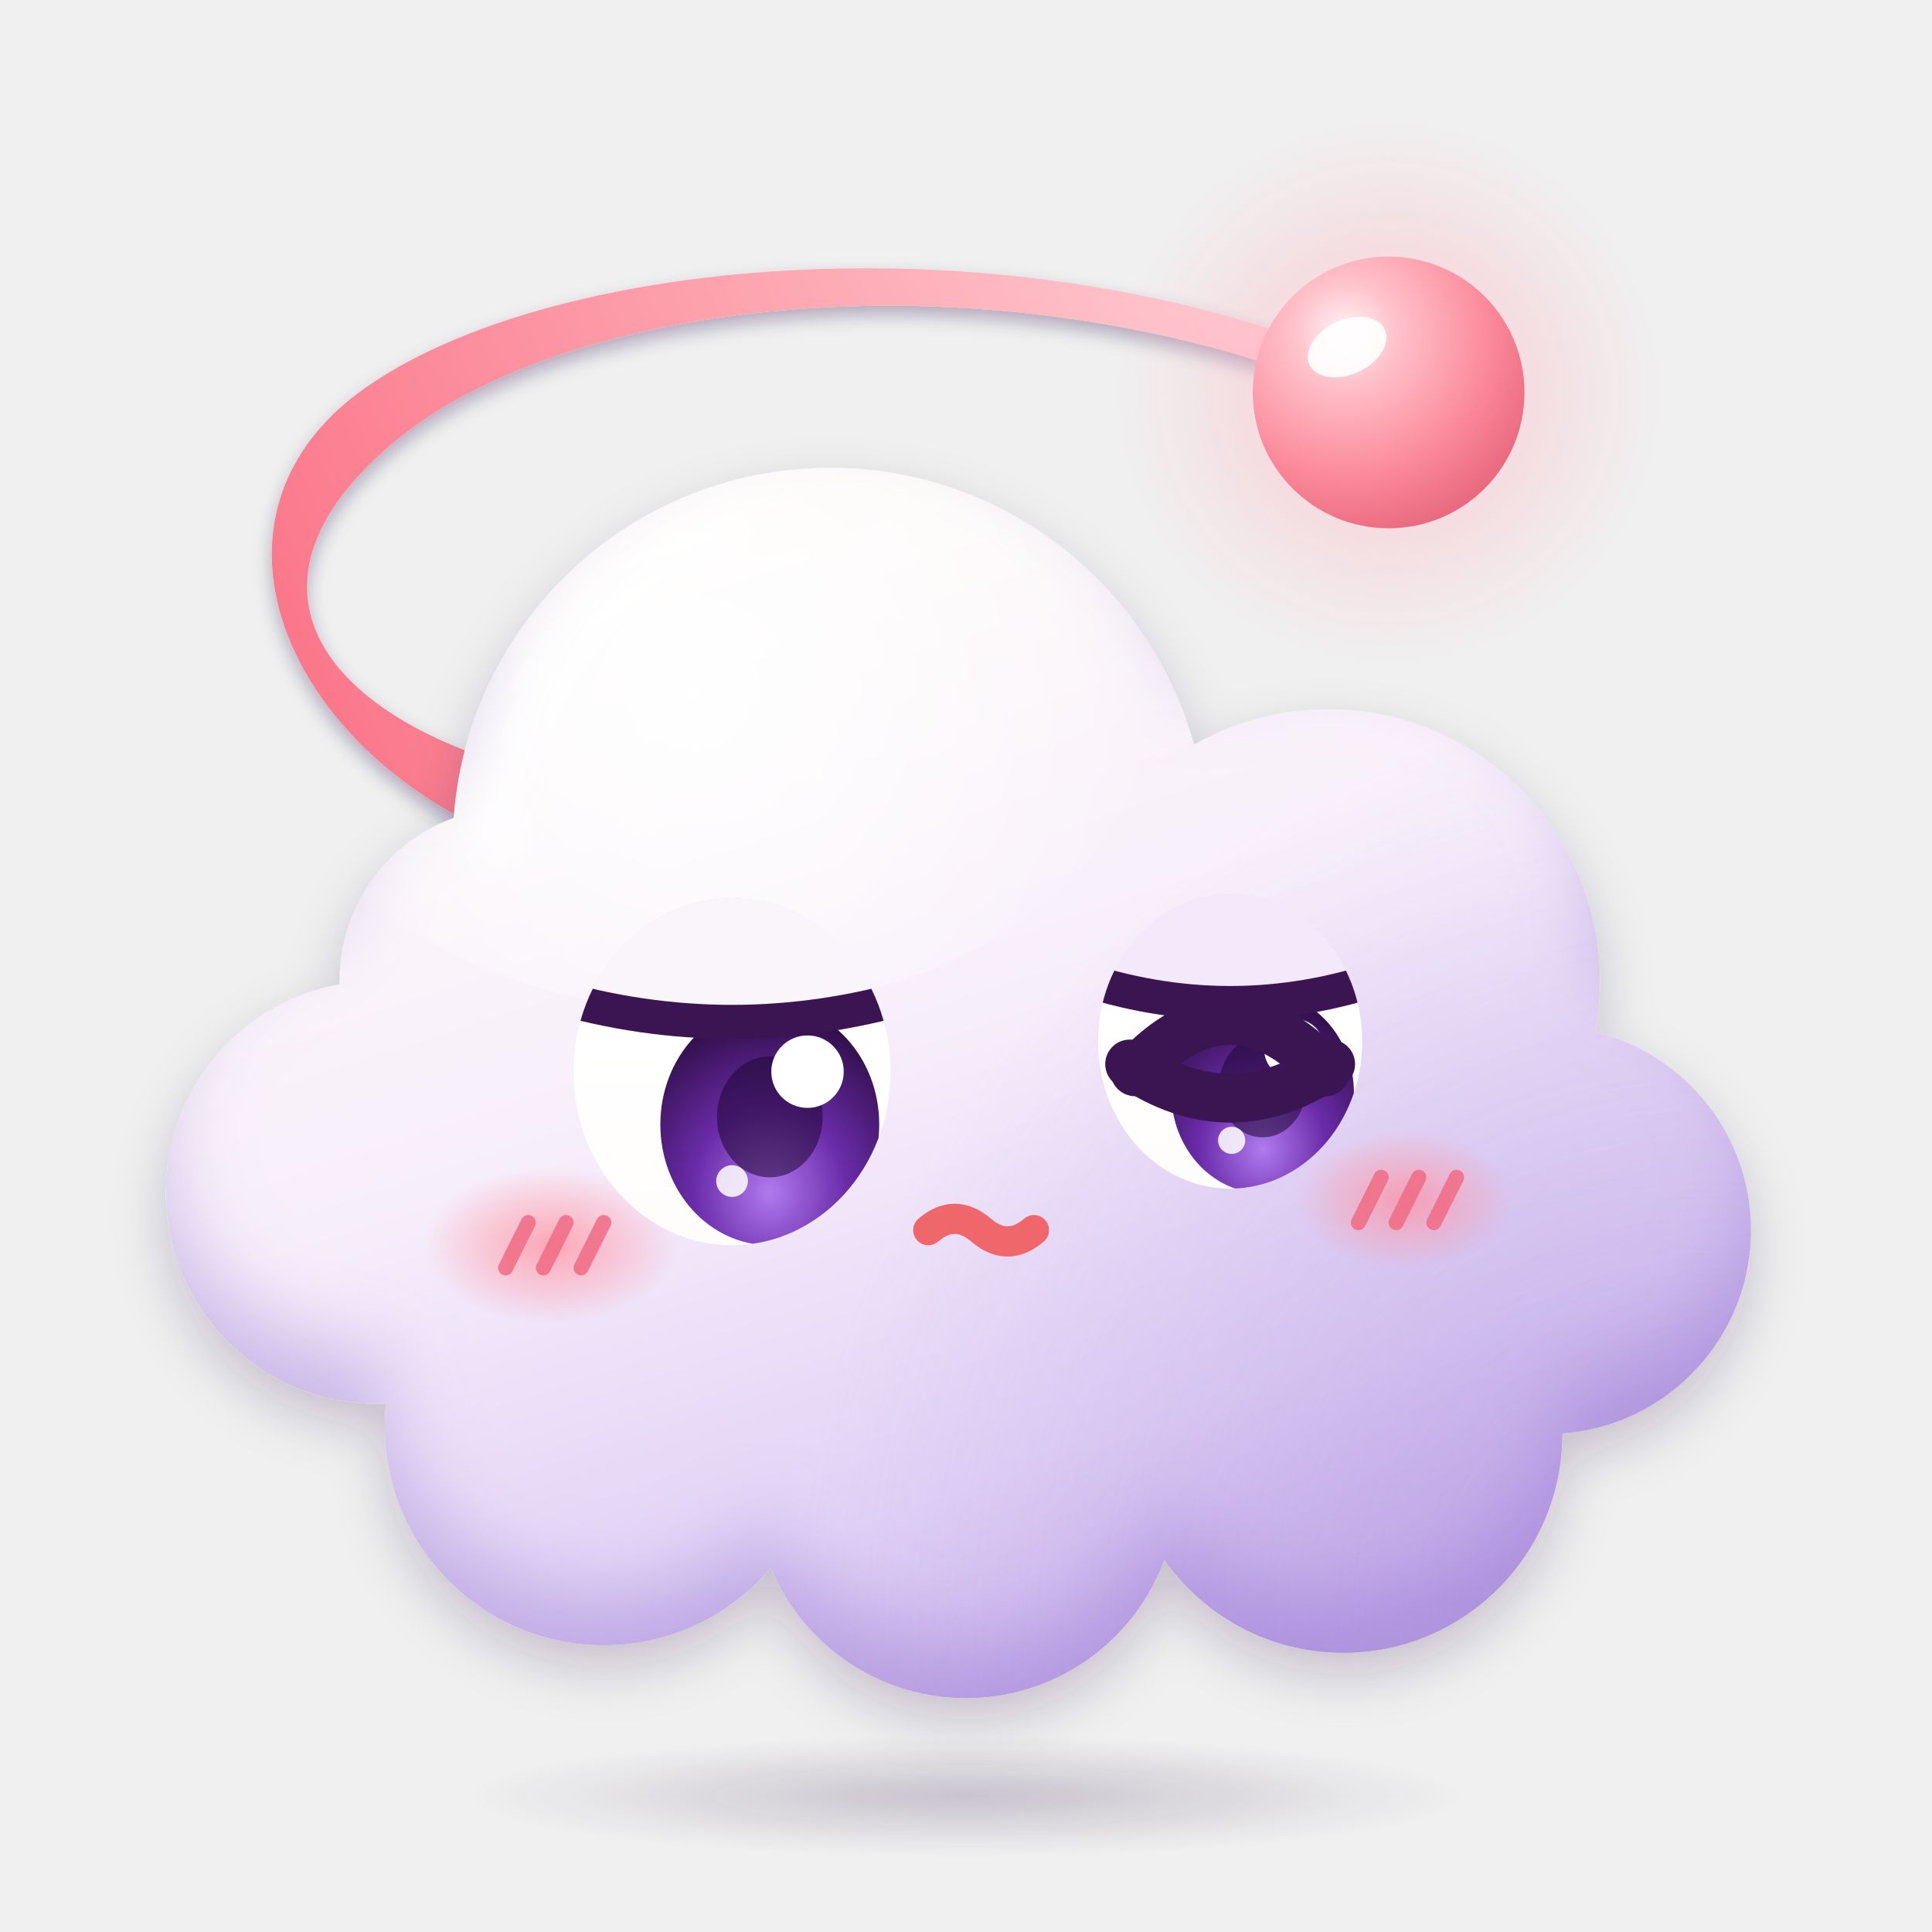
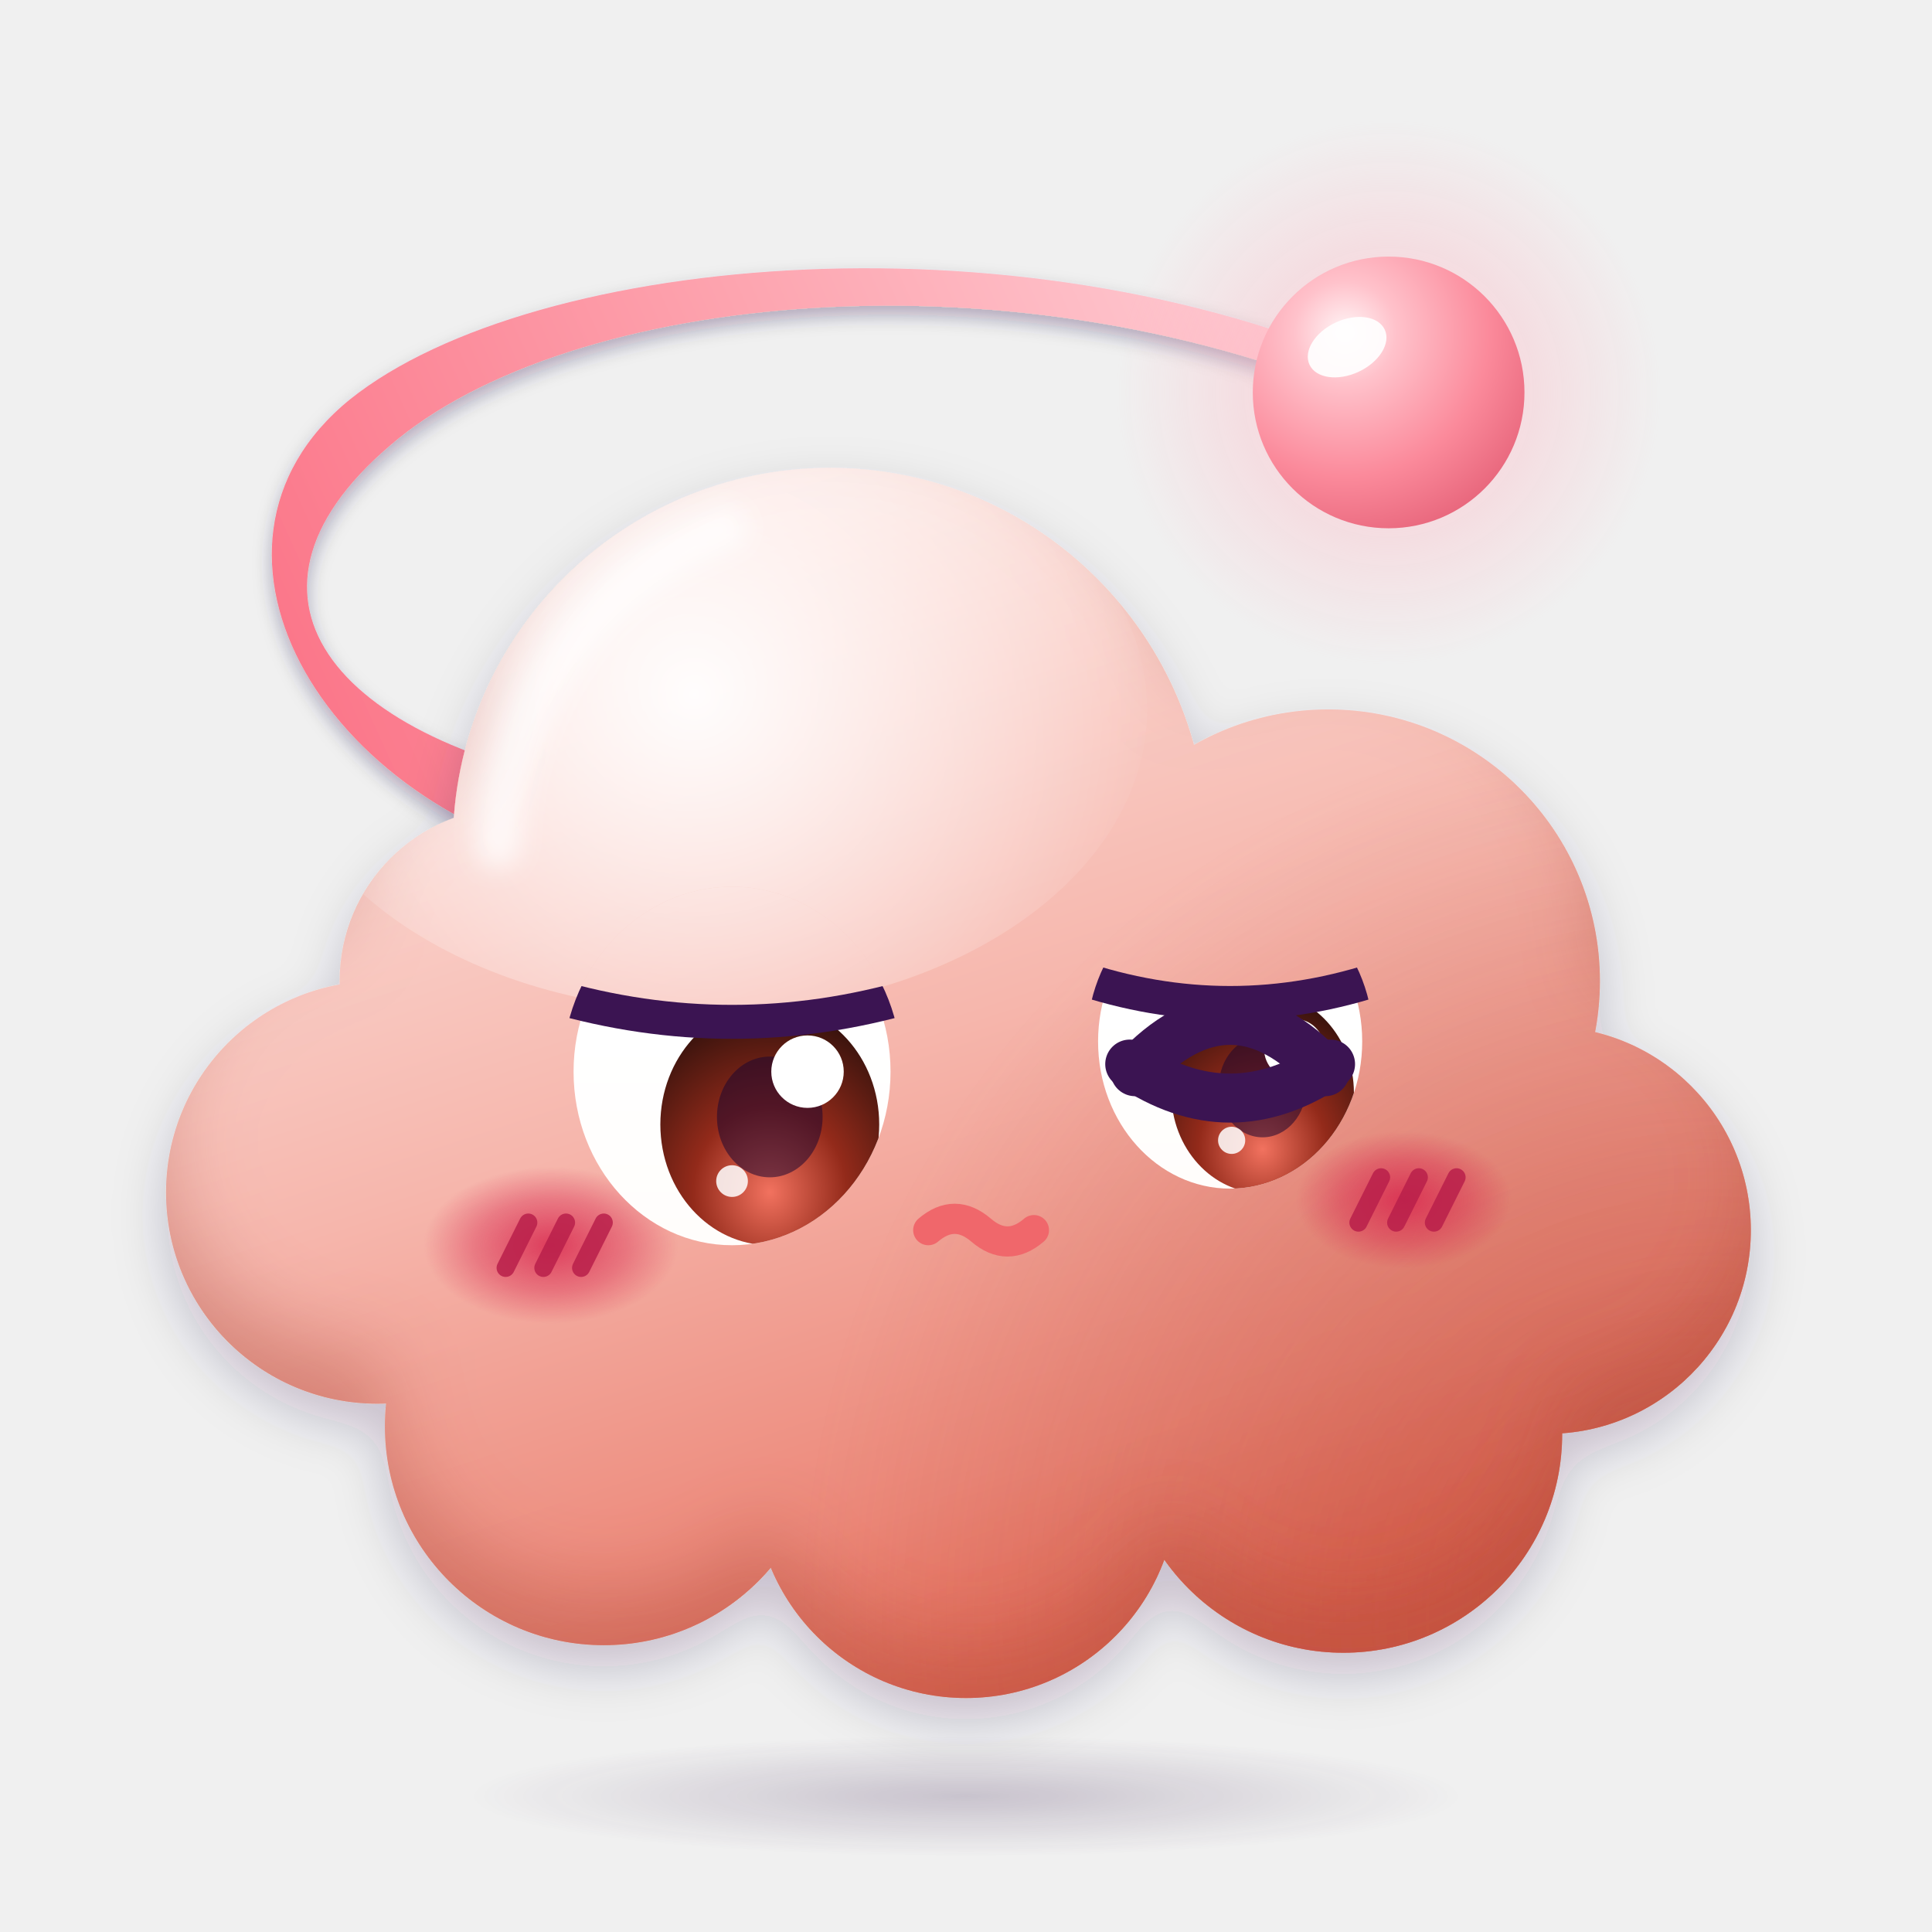
<svg xmlns="http://www.w3.org/2000/svg" viewBox="0 0 256 256" role="img" aria-labelledby="kcTitle">
  <style>
    .float{transform-origin:128px 200px;animation:kfloat 4s cubic-bezier(.45,0,.55,1) infinite}
    @keyframes kfloat{0%{transform:translate(0px,0px)}50%{transform:translate(0px,-3px)}100%{transform:translate(0px,0px)}}
    .groundB{transform-origin:128px 238px;animation:kgroundB 4s cubic-bezier(.45,0,.55,1) infinite}
    @keyframes kgroundB{0%{opacity:1;transform:scale(1,1)}50%{opacity:0.82;transform:scale(0.94,0.94)}100%{opacity:1;transform:scale(1,1)}}
    .hop{animation:khop 8s cubic-bezier(.45,0,.55,1) infinite}
    @keyframes khop{0%{transform:translate(0px,0px)}28.125%{transform:translate(0px,0px);animation-timing-function:cubic-bezier(.2,.75,.35,1)}30%{transform:translate(0px,6px)}30.625%{transform:translate(0px,6px)}31.875%{transform:translate(-1.5px,6px)}33.125%{transform:translate(0px,6px)}34.375%{transform:translate(-1.5px,6px)}35.625%{transform:translate(0px,6px)}36.875%{transform:translate(-1.5px,6px)}38.125%{transform:translate(0px,6px)}38.75%{transform:translate(0px,6px)}55%{transform:translate(0px,6px)}62.5%{transform:translate(0px,0px)}70%{transform:translate(0px,-3px)}72.5%{transform:translate(0px,0px)}75%{transform:translate(0px,-3px)}77.5%{transform:translate(0px,0px)}100%{transform:translate(0px,0px)}}
    .squash{transform-origin:128px 226px;animation:ksquash 8s cubic-bezier(.45,0,.55,1) infinite}
    @keyframes ksquash{0%{transform:scale(1,1)}28.125%{transform:scale(1,1);animation-timing-function:cubic-bezier(.2,.75,.35,1)}30%{transform:scale(1.05,0.9)}30.625%{transform:scale(1.05,0.9)}31.875%{transform:scale(1.05,0.9)}33.125%{transform:scale(1.05,0.9)}34.375%{transform:scale(1.05,0.9)}35.625%{transform:scale(1.05,0.9)}36.875%{transform:scale(1.05,0.9)}38.125%{transform:scale(1.05,0.9)}38.75%{transform:scale(1.05,0.9)}55%{transform:scale(1.05,0.9)}62.5%{transform:scale(1,1)}70%{transform:scale(0.98,1.02)}72.5%{transform:scale(1,1)}75%{transform:scale(0.98,1.02)}77.5%{transform:scale(1,1)}100%{transform:scale(1,1)}}
    .groundA{transform-origin:128px 238px;animation:kgroundA 8s cubic-bezier(.45,0,.55,1) infinite}
    @keyframes kgroundA{0%{opacity:1;transform:scale(1,1)}28.125%{opacity:1;transform:scale(1,1);animation-timing-function:cubic-bezier(.2,.75,.35,1)}30%{opacity:1;transform:scale(1.05,1.05)}30.625%{opacity:1;transform:scale(1.05,1.05)}31.875%{opacity:1;transform:scale(1.05,1.05)}33.125%{opacity:1;transform:scale(1.05,1.05)}34.375%{opacity:1;transform:scale(1.05,1.05)}35.625%{opacity:1;transform:scale(1.05,1.05)}36.875%{opacity:1;transform:scale(1.05,1.05)}38.125%{opacity:1;transform:scale(1.05,1.05)}38.75%{opacity:1;transform:scale(1.05,1.05)}55%{opacity:1;transform:scale(1.05,1.05)}62.5%{opacity:1;transform:scale(1,1)}70%{opacity:0.945;transform:scale(0.968,0.968)}72.5%{opacity:1;transform:scale(1,1)}75%{opacity:0.945;transform:scale(0.968,0.968)}77.5%{opacity:1;transform:scale(1,1)}100%{opacity:1;transform:scale(1,1)}}
    .tilt{transform-origin:128px 160px;animation:ktilt 8s cubic-bezier(.45,0,.55,1) infinite}
    @keyframes ktilt{0%{transform:rotate(0deg)}7.5%{transform:rotate(2deg)}17.5%{transform:rotate(-1deg)}21.25%{transform:rotate(0deg)}28.125%{transform:rotate(0deg)}30%{transform:rotate(8deg)}42.5%{transform:rotate(6deg)}48.75%{transform:rotate(8deg)}56.25%{transform:rotate(8deg)}62.5%{transform:rotate(0deg)}70%{transform:rotate(-4deg)}73.75%{transform:rotate(4deg)}77.5%{transform:rotate(-3deg)}81.25%{transform:rotate(0deg)}90%{transform:rotate(1.5deg)}100%{transform:rotate(0deg)}}
    .orbGlow{transform-origin:184px 52px;animation:korbGlow 8s cubic-bezier(.45,0,.55,1) infinite}
    @keyframes korbGlow{0%{opacity:0.45;transform:scale(0.95,0.95)}30%{opacity:0.8;transform:scale(1.2,1.2)}42.5%{opacity:0.5;transform:scale(1,1)}71.25%{opacity:0.8;transform:scale(1.18,1.18)}82.5%{opacity:0.45;transform:scale(0.95,0.95)}100%{opacity:0.45;transform:scale(0.95,0.95)}}
    .orbBall{transform-origin:184px 52px;animation:korbBall 8s cubic-bezier(.45,0,.55,1) infinite}
    @keyframes korbBall{0%{transform:scale(1,1)}100%{transform:scale(1,1)}}
    .eyeL{transform-origin:97px 145px;animation:keyeL 8s cubic-bezier(.45,0,.55,1) infinite}
    @keyframes keyeL{0%{opacity:1;transform:scale(1,1)}10.75%{opacity:1;transform:scale(1,1)}11.375%{opacity:1;transform:scale(1,0.22)}11.438%{opacity:0;transform:scale(1,0.22)}12.062%{opacity:0;transform:scale(1,0.22)}12.125%{opacity:1;transform:scale(1,0.22)}12.875%{opacity:1;transform:scale(1,1)}67.875%{opacity:1;transform:scale(1,1)}68.75%{opacity:1;transform:scale(1,0.22)}68.938%{opacity:0;transform:scale(1,0.22)}81.25%{opacity:0;transform:scale(1,0.22)}81.438%{opacity:1;transform:scale(1,0.22)}82.75%{opacity:1;transform:scale(1,1)}92%{opacity:1;transform:scale(1,1)}92.625%{opacity:1;transform:scale(1,0.22)}92.688%{opacity:0;transform:scale(1,0.22)}93.312%{opacity:0;transform:scale(1,0.22)}93.375%{opacity:1;transform:scale(1,0.22)}94.125%{opacity:1;transform:scale(1,1)}100%{opacity:1;transform:scale(1,1)}}
    .eyeR{transform-origin:163px 141px;animation:keyeR 8s cubic-bezier(.45,0,.55,1) infinite}
    @keyframes keyeR{0%{opacity:1;transform:scale(1,1)}10.75%{opacity:1;transform:scale(1,1)}11.375%{opacity:1;transform:scale(1,0.22)}11.438%{opacity:0;transform:scale(1,0.22)}12.062%{opacity:0;transform:scale(1,0.22)}12.125%{opacity:1;transform:scale(1,0.22)}12.875%{opacity:1;transform:scale(1,1)}67.875%{opacity:1;transform:scale(1,1)}68.75%{opacity:1;transform:scale(1,0.22)}68.938%{opacity:0;transform:scale(1,0.22)}81.25%{opacity:0;transform:scale(1,0.22)}81.438%{opacity:1;transform:scale(1,0.22)}82.75%{opacity:1;transform:scale(1,1)}92%{opacity:1;transform:scale(1,1)}92.625%{opacity:1;transform:scale(1,0.22)}92.688%{opacity:0;transform:scale(1,0.22)}93.312%{opacity:0;transform:scale(1,0.22)}93.375%{opacity:1;transform:scale(1,0.22)}94.125%{opacity:1;transform:scale(1,1)}100%{opacity:1;transform:scale(1,1)}}
    .shutL{animation:kshutL 8s cubic-bezier(.45,0,.55,1) infinite}
    @keyframes kshutL{0%{opacity:0}11.35%{opacity:0}11.438%{opacity:1}12.062%{opacity:1}12.15%{opacity:0}92.6%{opacity:0}92.688%{opacity:1}93.312%{opacity:1}93.4%{opacity:0}100%{opacity:0}}
    .shutR{animation:kshutR 8s cubic-bezier(.45,0,.55,1) infinite}
    @keyframes kshutR{0%{opacity:0}11.35%{opacity:0}11.438%{opacity:1}12.062%{opacity:1}12.15%{opacity:0}92.6%{opacity:0}92.688%{opacity:1}93.312%{opacity:1}93.4%{opacity:0}100%{opacity:0}}
    .arcL{transform-origin:97px 142px;animation:karcL 8s cubic-bezier(.45,0,.55,1) infinite}
    @keyframes karcL{0%{opacity:0;transform:scale(1,0.5)}68.812%{opacity:0;transform:scale(1,0.5)}68.938%{opacity:1;transform:scale(1,0.5)}70.375%{opacity:1;transform:scale(1.12,1.18)}71.625%{opacity:1;transform:scale(1,1)}81.25%{opacity:1;transform:scale(1,1)}81.438%{opacity:0;transform:scale(1,0.5)}100%{opacity:0;transform:scale(1,0.5)}}
    .arcR{transform-origin:163px 138px;animation:karcR 8s cubic-bezier(.45,0,.55,1) infinite}
    @keyframes karcR{0%{opacity:0;transform:scale(1,0.5)}68.812%{opacity:0;transform:scale(1,0.5)}68.938%{opacity:1;transform:scale(1,0.5)}70.375%{opacity:1;transform:scale(1.12,1.18)}71.625%{opacity:1;transform:scale(1,1)}81.25%{opacity:1;transform:scale(1,1)}81.438%{opacity:0;transform:scale(1,0.5)}100%{opacity:0;transform:scale(1,0.5)}}
    .lidL{animation:klidL 8s cubic-bezier(.45,0,.55,1) infinite}
    @keyframes klidL{0%{transform:translate(0px,12.9px)}20%{transform:translate(0px,12.9px)}21.875%{transform:translate(0px,4.6px)}27.5%{transform:translate(0px,4.6px)}28.75%{transform:translate(0px,18.4px)}56.25%{transform:translate(0px,18.4px)}62.5%{transform:translate(0px,6.9px)}83.75%{transform:translate(0px,6.9px)}87.5%{transform:translate(0px,12.9px)}100%{transform:translate(0px,12.9px)}}
+     .lidLP{animation:klidLP 8s cubic-bezier(.45,0,.55,1) infinite}
+     @keyframes klidLP{0%{transform:translate(0px,-12.9px)}20%{transform:translate(0px,-12.9px)}21.875%{transform:translate(0px,-4.6px)}27.5%{transform:translate(0px,-4.6px)}28.75%{transform:translate(0px,-18.4px)}56.25%{transform:translate(0px,-18.4px)}62.5%{transform:translate(0px,-6.9px)}83.75%{transform:translate(0px,-6.9px)}87.5%{transform:translate(0px,-12.9px)}100%{transform:translate(0px,-12.9px)}}
    .lidR{animation:klidR 8s cubic-bezier(.45,0,.55,1) infinite}
    @keyframes klidR{0%{transform:translate(0px,10.9px)}20%{transform:translate(0px,10.9px)}21.875%{transform:translate(0px,3.9px)}27.5%{transform:translate(0px,3.9px)}28.75%{transform:translate(0px,15.6px)}56.25%{transform:translate(0px,15.6px)}62.5%{transform:translate(0px,5.8px)}83.75%{transform:translate(0px,5.8px)}87.5%{transform:translate(0px,10.9px)}100%{transform:translate(0px,10.9px)}}
+     .lidRP{animation:klidRP 8s cubic-bezier(.45,0,.55,1) infinite}
+     @keyframes klidRP{0%{transform:translate(0px,-10.9px)}20%{transform:translate(0px,-10.9px)}21.875%{transform:translate(0px,-3.9px)}27.5%{transform:translate(0px,-3.9px)}28.75%{transform:translate(0px,-15.6px)}56.25%{transform:translate(0px,-15.6px)}62.5%{transform:translate(0px,-5.8px)}83.75%{transform:translate(0px,-5.8px)}87.5%{transform:translate(0px,-10.9px)}100%{transform:translate(0px,-10.9px)}}
    .iris{animation:kiris 8s cubic-bezier(.45,0,.55,1) infinite}
    @keyframes kiris{0%{transform:translate(1px,6px)}20%{transform:translate(1px,6px)}21.875%{transform:translate(-2px,0px)}27.5%{transform:translate(-2px,0px)}28.75%{transform:translate(-9px,6px)}40%{transform:translate(-9px,6px)}42.5%{transform:translate(-4px,7px)}47.5%{transform:translate(-4px,7px)}50%{transform:translate(-8px,6px)}56.25%{transform:translate(-8px,6px)}62.5%{transform:translate(-2px,1px)}83.75%{transform:translate(-2px,1px)}87.5%{transform:translate(1px,6px)}100%{transform:translate(1px,6px)}}
    .wobble{transform-origin:130px 163px;animation:kwobble 8s cubic-bezier(.45,0,.55,1) infinite}
    @keyframes kwobble{0%{opacity:1;transform:translate(0px,0px) scale(1,1)}28.75%{opacity:1;transform:translate(0px,0px) scale(1,1)}30%{opacity:1;transform:translate(-1px,0px) scale(1,1)}31.25%{opacity:1;transform:translate(1px,0px) scale(1,1)}32.5%{opacity:1;transform:translate(-1px,0px) scale(1,1)}33.75%{opacity:1;transform:translate(1px,0px) scale(1,1)}35%{opacity:1;transform:translate(0px,0px) scale(1,1)}63.125%{opacity:1;transform:translate(0px,0px) scale(1,1)}64.375%{opacity:0;transform:translate(0px,0px) scale(0.6,0.6)}82.5%{opacity:0;transform:translate(0px,0px) scale(0.6,0.6)}84.375%{opacity:1;transform:translate(0px,0px) scale(1,1)}100%{opacity:1;transform:translate(0px,0px) scale(1,1)}}
    .smile{transform-origin:130px 163px;animation:ksmile 8s cubic-bezier(.45,0,.55,1) infinite}
    @keyframes ksmile{0%{opacity:0;transform:scale(1,1)}63.75%{opacity:0;transform:scale(1,1)}65.25%{opacity:1;transform:scale(1,1)}83.125%{opacity:1;transform:scale(1,1)}84.625%{opacity:0;transform:scale(1,1)}100%{opacity:0;transform:scale(1,1)}}
    .cheekL{transform-origin:73px 165px;animation:kcheekL 8s cubic-bezier(.45,0,.55,1) infinite}
    @keyframes kcheekL{0%{opacity:0.85;transform:scale(1,1)}28.125%{opacity:0.85;transform:scale(1,1)}30%{opacity:1;transform:scale(1.35,1.35)}47.5%{opacity:1;transform:scale(1.35,1.35)}55%{opacity:0.9;transform:scale(1.1,1.1)}68.75%{opacity:1;transform:scale(1.25,1.25)}82.5%{opacity:1;transform:scale(1.25,1.25)}87.5%{opacity:0.85;transform:scale(1,1)}100%{opacity:0.85;transform:scale(1,1)}}
    .cheekR{transform-origin:186px 159px;animation:kcheekR 8s cubic-bezier(.45,0,.55,1) infinite}
    @keyframes kcheekR{0%{opacity:0.85;transform:scale(1,1)}28.125%{opacity:0.85;transform:scale(1,1)}30%{opacity:1;transform:scale(1.35,1.35)}47.5%{opacity:1;transform:scale(1.35,1.35)}55%{opacity:0.9;transform:scale(1.1,1.1)}68.75%{opacity:1;transform:scale(1.25,1.25)}82.5%{opacity:1;transform:scale(1.25,1.25)}87.5%{opacity:0.85;transform:scale(1,1)}100%{opacity:0.85;transform:scale(1,1)}}
    .blushLines{transform-origin:130px 162px;animation:kblushLines 8s cubic-bezier(.45,0,.55,1) infinite}
    @keyframes kblushLines{0%{opacity:0.5}28.125%{opacity:0.5}30%{opacity:1}47.5%{opacity:1}55%{opacity:0.6}68.75%{opacity:1}82.5%{opacity:1}87.5%{opacity:0.5}100%{opacity:0.5}}
    .tinyHeart{transform-origin:210px 124px;animation:ktinyHeart 8s linear infinite}
    @keyframes ktinyHeart{0%{opacity:0;transform:translate(0px,0px) scale(0.4,0.4)}70%{opacity:0;transform:translate(0px,0px) scale(0.4,0.4)}72.75%{opacity:1;transform:translate(1.2px,-6px) scale(0.54,0.54)}79.625%{opacity:1;transform:translate(4.2px,-21px) scale(0.89,0.89)}83.75%{opacity:0;transform:translate(6px,-30px) scale(1.1,1.1)}100%{opacity:0;transform:translate(0px,0px) scale(0.4,0.4)}}
    @media (prefers-reduced-motion: reduce){*{animation:none!important}.moving{display:none}.still{display:inline}}
    .still{display:none}
  </style>
  <defs>
    <linearGradient id="kcBody" gradientUnits="userSpaceOnUse" x1="96" y1="62" x2="150" y2="226">
-       <stop offset="0" stop-color="#FFFCF8" />
-       <stop offset=".46" stop-color="#F7EEFB" />
-       <stop offset=".8" stop-color="#E2D2F6" />
-       <stop offset="1" stop-color="#C9B1EC" />
+       <stop offset="0" stop-color="#FDE6E2" />
+       <stop offset=".46" stop-color="#F6B6AC" />
+       <stop offset=".8" stop-color="#EC8879" />
+       <stop offset="1" stop-color="#E0614D" />
    </linearGradient>
    <radialGradient id="kcShade" gradientUnits="userSpaceOnUse" cx="226" cy="214" r="120">
-       <stop offset="0" stop-color="#A88BDB" stop-opacity=".5" />
-       <stop offset="1" stop-color="#A88BDB" stop-opacity="0" />
+       <stop offset="0" stop-color="#B24434" stop-opacity=".5" />
+       <stop offset="1" stop-color="#B24434" stop-opacity="0" />
    </radialGradient>
    <radialGradient id="kcSheen" gradientUnits="userSpaceOnUse" cx="92" cy="92" r="62">
      <stop offset="0" stop-color="#FFFFFF" stop-opacity=".95" />
      <stop offset="1" stop-color="#FFFFFF" stop-opacity="0" />
    </radialGradient>
    <radialGradient id="kcGround">
      <stop offset="0" stop-color="#2B0E42" stop-opacity=".2" />
      <stop offset="1" stop-color="#2B0E42" stop-opacity="0" />
    </radialGradient>
    <radialGradient id="kcCheek">
-       <stop offset="0" stop-color="#FF8F9E" stop-opacity=".75" />
-       <stop offset=".6" stop-color="#FF9AA6" stop-opacity=".35" />
-       <stop offset="1" stop-color="#FF9AA6" stop-opacity="0" />
+       <stop offset="0" stop-color="#D9284F" stop-opacity=".85" />
+       <stop offset=".6" stop-color="#D9284F" stop-opacity=".4" />
+       <stop offset="1" stop-color="#D9284F" stop-opacity="0" />
    </radialGradient>
    <linearGradient id="kcSclera" x1="0" y1="0" x2="0" y2="1">
-       <stop offset="0" stop-color="#E9DDF6" />
+       <stop offset="0" stop-color="#F8E5E2" />
      <stop offset=".38" stop-color="#FFFFFF" />
      <stop offset="1" stop-color="#FFFDFB" />
    </linearGradient>
    <radialGradient id="kcIris" cx=".5" cy=".78" r=".78">
-       <stop offset="0" stop-color="#B07AF0" />
-       <stop offset=".45" stop-color="#6A2BA8" />
-       <stop offset="1" stop-color="#2A0C40" />
+       <stop offset="0" stop-color="#F2725F" />
+       <stop offset=".45" stop-color="#932A1A" />
+       <stop offset="1" stop-color="#31110C" />
    </radialGradient>
    <linearGradient id="kcTail" gradientUnits="userSpaceOnUse" x1="40" y1="112" x2="190" y2="44">
      <stop offset="0" stop-color="#FB7185" />
      <stop offset=".5" stop-color="#FDA4AF" />
      <stop offset="1" stop-color="#FFD5DC" />
    </linearGradient>
    <radialGradient id="kcOrb" cx=".34" cy=".28" r=".85">
      <stop offset="0" stop-color="#FFF5F6" />
      <stop offset=".22" stop-color="#FFC2CB" />
      <stop offset=".62" stop-color="#FB8A9B" />
      <stop offset="1" stop-color="#E35D74" />
    </radialGradient>
    <radialGradient id="kcGlow">
      <stop offset="0" stop-color="#FFB3C0" stop-opacity=".9" />
      <stop offset=".45" stop-color="#FFB3C0" stop-opacity=".35" />
      <stop offset="1" stop-color="#FFB3C0" stop-opacity="0" />
    </radialGradient>
    <filter id="kcLift" x="-15%" y="-15%" width="130%" height="140%">
      <feDropShadow dx="0" dy="3" stdDeviation="3.5" flood-color="#2B0E42" flood-opacity=".2" />
    </filter>
    <filter id="kcPuff" x="-5%" y="-5%" width="110%" height="110%">
      <feOffset in="SourceAlpha" dy="-7" result="up" />
      <feGaussianBlur in="up" stdDeviation="5" result="upBlur" />
      <feComposite in="SourceAlpha" in2="upBlur" operator="out" result="rim" />
-       <feFlood flood-color="#9C7DD6" flood-opacity=".5" />
+       <feFlood flood-color="#B84E3D" flood-opacity=".5" />
      <feComposite in2="rim" operator="in" result="shade" />
      <feMerge>
        <feMergeNode in="SourceGraphic" />
        <feMergeNode in="shade" />
      </feMerge>
    </filter>
    <filter id="kcEdge" x="-10%" y="-10%" width="120%" height="125%">
      <feDropShadow dx="0" dy="1.2" stdDeviation="1.2" flood-color="#2B0E42" flood-opacity=".3" />
    </filter>
    <filter id="kcSoft" x="-50%" y="-50%" width="200%" height="200%">
      <feGaussianBlur stdDeviation="1.6" />
    </filter>
    <clipPath id="kcCloud">
      <circle cx="110" cy="112" r="50" />
      <circle cx="176" cy="130" r="36" />
      <circle cx="205" cy="163" r="27" />
      <circle cx="178" cy="190" r="29" />
      <circle cx="128" cy="197" r="28" />
      <circle cx="80" cy="189" r="29" />
      <circle cx="50" cy="158" r="28" />
      <circle cx="68" cy="130" r="23" />
      <ellipse cx="128" cy="158" rx="84" ry="44" />
    </clipPath>
    <clipPath id="kcEyeL">
      <ellipse cx="97" cy="142" rx="21" ry="23" />
    </clipPath>
    <clipPath id="kcEyeR">
      <ellipse cx="163" cy="138" rx="17.5" ry="19.5" />
+     </clipPath>
+     <clipPath id="kcEyeLLid">
+       <ellipse cx="97" cy="142" rx="22.5" ry="24.5" />
+     </clipPath>
+     <clipPath id="kcEyeRLid">
+       <ellipse cx="163" cy="138" rx="19.0" ry="21.0" />
    </clipPath>
    <clipPath id="kcMouth">
      <path d="M116 160Q130 164 144 160Q143.5 180 130 180Q116.5 180 116 160Z" />
    </clipPath>
  </defs>
  <g class="groundA">
    <g class="groundB">
      <ellipse cx="128" cy="238" rx="66" ry="8" fill="url(#kcGround)" />
    </g>
  </g>
  <g class="float">
    <g class="hop">
      <g class="tilt">
        <g class="moving">
          <path d="M82.8 104.8C44.8 99.2 27.9 79.4 51.6 59.1C75.2 38.6 134.9 32.5 183.1 53.9L184.9 50.1C137.1 27.5 70.8 33.4 46.4 52.9C22.1 72.6 43.2 108.8 81.2 115.2Z" fill="url(#kcTail)" filter="url(#kcEdge)">
            <animate attributeName="d" dur="8s" repeatCount="indefinite" calcMode="spline" keyTimes="0;0.075;0.175;0.25;0.3;0.325;0.35;0.375;0.412;0.463;0.512;0.575;0.637;0.7;0.738;0.775;0.825;0.912;1" keySplines=".45 0 .55 1;.45 0 .55 1;.45 0 .55 1;.45 0 .55 1;.45 0 .55 1;.45 0 .55 1;.45 0 .55 1;.45 0 .55 1;.45 0 .55 1;.45 0 .55 1;.45 0 .55 1;.45 0 .55 1;.45 0 .55 1;.45 0 .55 1;.45 0 .55 1;.45 0 .55 1;.45 0 .55 1;.45 0 .55 1" values="M82.8 104.8C44.8 99.2 27.9 79.4 51.6 59.1C75.2 38.6 134.9 32.5 183.1 53.9L184.9 50.1C137.1 27.5 70.8 33.4 46.4 52.9C22.1 72.6 43.2 108.8 81.2 115.2Z;M82.8 104.8C44.7 99.5 27.8 80.7 50.8 59.6C73.6 38.3 132.6 28.6 181.9 47.5L183.4 43.6C134.6 23.5 69.1 33.2 45.3 53.5C21.8 74.1 43.2 109.1 81.2 115.2Z;M82.9 104.8C44.9 98.9 28 78.1 52.4 58.7C76.7 39 136.9 36.5 184 60.4L185.9 56.6C139.5 31.6 72.5 33.6 47.4 52.2C22.5 71.1 43.3 108.5 81.1 115.2Z;M82.8 104.8C44.8 99.2 27.9 79.4 51.6 59.1C75.2 38.6 134.9 32.5 183.1 53.9L184.9 50.1C137.1 27.5 70.8 33.4 46.4 52.9C22.1 72.6 43.2 108.8 81.2 115.2Z;M82.6 104.8C44.4 100.5 27.4 84.4 48.3 61.2C69 37.8 125.1 19 176.6 30.8L177.6 26.7C126.4 13.6 64 33.1 42.3 55.7C20.8 78.4 43.2 110.2 81.4 115.2Z;M82.9 104.8C45 98.4 28.3 76.1 53.7 58C79 39.6 139.6 42.5 184.6 70L186.9 66.5C142.5 37.9 75.1 34 49.1 51.3C23.2 68.8 43.3 108 81.1 115.2Z;M82.7 104.8C44.6 99.8 27.7 82 50 60.1C72.1 38 130.1 24.8 180.3 41.1L181.6 37.1C131.8 19.6 67.3 33.1 44.3 54.2C21.5 75.6 43.2 109.5 81.3 115.2Z;M82.9 104.8C44.9 98.7 28.1 77.4 52.9 58.4C77.5 39.2 137.9 38.5 184.3 63.6L186.3 59.9C140.5 33.7 73.4 33.7 48 51.9C22.7 70.3 43.3 108.3 81.1 115.2Z;M82.8 104.8C44.6 99.7 27.7 81.4 50.4 59.9C72.8 38.2 131.3 26.7 181.1 44.3L182.6 40.3C133.2 21.5 68.2 33.1 44.8 53.9C21.6 74.8 43.2 109.3 81.2 115.2Z;M82.9 104.8C44.9 98.7 28.1 77.4 52.9 58.4C77.5 39.2 137.9 38.5 184.3 63.6L186.3 59.9C140.5 33.7 73.4 33.7 48 51.9C22.7 70.3 43.3 108.3 81.1 115.2Z;M82.8 104.8C44.6 99.7 27.7 81.4 50.4 59.9C72.8 38.2 131.3 26.7 181.1 44.3L182.6 40.3C133.2 21.5 68.2 33.1 44.8 53.9C21.6 74.8 43.2 109.3 81.2 115.2Z;M82.9 104.8C44.9 98.9 28 78.1 52.4 58.7C76.7 39 136.9 36.5 184 60.4L185.9 56.6C139.5 31.6 72.5 33.6 47.4 52.2C22.5 71.1 43.3 108.5 81.1 115.2Z;M82.8 104.8C44.8 99.2 27.9 79.4 51.6 59.1C75.2 38.6 134.9 32.5 183.1 53.9L184.9 50.1C137.1 27.5 70.8 33.4 46.4 52.9C22.1 72.6 43.2 108.8 81.2 115.2Z;M82.9 104.8C45 98.6 28.2 76.8 53.3 58.2C78.2 39.4 138.7 40.5 184.5 66.8L186.7 63.2C141.6 35.7 74.2 33.8 48.5 51.6C23 69.5 43.3 108.1 81.1 115.2Z;M82.7 104.8C44.6 99.8 27.7 82 50 60.1C72.1 38 130.1 24.8 180.3 41.1L181.6 37.1C131.8 19.6 67.3 33.1 44.3 54.2C21.5 75.6 43.2 109.5 81.3 115.2Z;M82.9 104.8C44.9 98.7 28.1 77.4 52.9 58.4C77.5 39.2 137.9 38.5 184.3 63.6L186.3 59.9C140.5 33.7 73.4 33.7 48 51.9C22.7 70.3 43.3 108.3 81.1 115.2Z;M82.8 104.8C44.7 99.5 27.8 80.5 50.9 59.5C73.9 38.4 133 29.4 182.2 48.8L183.8 44.9C135.1 24.3 69.4 33.2 45.5 53.4C21.9 73.8 43.2 109.1 81.2 115.2Z;M82.9 104.8C44.8 98.9 28 78.4 52.3 58.7C76.4 38.9 136.5 35.7 183.9 59.1L185.8 55.3C139 30.8 72.2 33.5 47.2 52.3C22.4 71.4 43.3 108.5 81.1 115.2Z;M82.8 104.8C44.8 99.2 27.9 79.4 51.6 59.1C75.2 38.6 134.9 32.5 183.1 53.9L184.9 50.1C137.1 27.5 70.8 33.4 46.4 52.9C22.1 72.6 43.2 108.8 81.2 115.2Z" />
          </path>
          <g>
            <animateTransform attributeName="transform" type="translate" dur="8s" repeatCount="indefinite" calcMode="spline" keyTimes="0;0.075;0.175;0.25;0.3;0.325;0.35;0.375;0.412;0.463;0.512;0.575;0.637;0.7;0.738;0.775;0.825;0.912;1" keySplines=".45 0 .55 1;.45 0 .55 1;.45 0 .55 1;.45 0 .55 1;.45 0 .55 1;.45 0 .55 1;.45 0 .55 1;.45 0 .55 1;.45 0 .55 1;.45 0 .55 1;.45 0 .55 1;.45 0 .55 1;.45 0 .55 1;.45 0 .55 1;.45 0 .55 1;.45 0 .55 1;.45 0 .55 1;.45 0 .55 1" values="0 0;-1.3 -6.5;1 6.5;0 0;-6.9 -23.3;1.8 16.3;-3 -12.9;1.3 9.8;-2.1 -9.7;1.3 9.8;-2.1 -9.7;1 6.5;0 0;1.6 13;-3 -12.9;1.3 9.8;-1 -5.2;0.8 5.2;0 0" />
            <circle class="orbGlow" cx="184" cy="52" r="36" fill="url(#kcGlow)" />
            <g class="orbBall">
              <circle cx="184" cy="52" r="18" fill="url(#kcOrb)" />
              <ellipse cx="178.5" cy="46" rx="5.5" ry="3.6" fill="#FFFFFF" opacity=".92" transform="rotate(-25 178.5 46)" />
            </g>
          </g>
        </g>
        <g class="still">
          <path d="M82.8 104.8C44.8 99.2 27.9 79.4 51.6 59.1C75.2 38.6 134.9 32.5 183.1 53.9L184.9 50.1C137.1 27.5 70.8 33.4 46.4 52.9C22.1 72.6 43.2 108.8 81.2 115.2Z" fill="url(#kcTail)" filter="url(#kcEdge)" />
          <circle cx="184" cy="52" r="36" fill="url(#kcGlow)" />
          <g>
            <circle cx="184" cy="52" r="18" fill="url(#kcOrb)" />
            <ellipse cx="178.5" cy="46" rx="5.5" ry="3.6" fill="#FFFFFF" opacity=".92" transform="rotate(-25 178.5 46)" />
          </g>
        </g>
        <g class="squash">
          <g filter="url(#kcLift)">
            <g filter="url(#kcPuff)">
              <g clip-path="url(#kcCloud)">
                <rect x="10" y="50" width="236" height="190" fill="url(#kcBody)" />
                <rect x="10" y="50" width="236" height="190" fill="url(#kcShade)" />
                <ellipse cx="94" cy="94" rx="58" ry="40" fill="url(#kcSheen)" />
                <path d="M66 112A46 46 0 0 1 96 70" fill="none" stroke="#FFFFFF" stroke-width="6" stroke-linecap="round" opacity=".7" filter="url(#kcSoft)" />
              </g>
            </g>
          </g>
          <ellipse class="cheekL" cx="73" cy="165" rx="16.9" ry="10.4" fill="url(#kcCheek)" />
          <ellipse class="cheekR" cx="186" cy="159" rx="14.3" ry="9.1" fill="url(#kcCheek)" />
-           <g class="blushLines" fill="none" stroke="#F06B85" stroke-width="2" stroke-linecap="round" opacity=".85">
+           <g class="blushLines" fill="none" stroke="#B81E4A" stroke-width="2.4" stroke-linecap="round" opacity=".85">
            <path d="M67 168L70 162" />
            <path d="M72 168L75 162" />
            <path d="M77 168L80 162" />
            <path d="M180 162L183 156" />
            <path d="M185 162L188 156" />
            <path d="M190 162L193 156" />
          </g>
          <g class="eyeL">
            <ellipse cx="97" cy="142" rx="21" ry="23" fill="url(#kcSclera)" />
            <g clip-path="url(#kcEyeL)">
              <g class="iris" transform="translate(1 6)">
                <ellipse cx="101" cy="143" rx="14.5" ry="16" fill="url(#kcIris)" />
                <ellipse cx="101" cy="142" rx="7" ry="8" fill="#1E0630" opacity=".55" />
                <circle cx="106" cy="136" r="4.8" fill="#FFFFFF" />
                <circle cx="96" cy="150.5" r="2.1" fill="#FFFFFF" opacity=".85" />
              </g>
+             </g>
+             <g clip-path="url(#kcEyeLLid)">
              <g class="lidL" transform="translate(0 12.9)">
-                 <path d="M73 67H121V119Q97 126 73 119Z" fill="#FAF4FB" />
+                 <clipPath id="lidLClip97">
+                   <path d="M73 67H121V119Q97 126 73 119Z" />
+                 </clipPath>
+                 <g clip-path="url(#lidLClip97)">
+                   <g class="lidLP" transform="translate(0 -12.9)">
+                     <rect x="72" y="57" width="50" height="122" fill="url(#kcBody)" />
+                     <rect x="72" y="57" width="50" height="122" fill="url(#kcShade)" />
+                     <ellipse cx="94" cy="94" rx="58" ry="40" fill="url(#kcSheen)" />
+                   </g>
+                 </g>
                <path d="M73 119Q97 126 121 119" fill="none" stroke="#3B1452" stroke-width="4.5" stroke-linecap="round" stroke-linejoin="round" />
              </g>
            </g>
          </g>
          <g class="eyeR">
            <ellipse cx="163" cy="138" rx="17.5" ry="19.5" fill="url(#kcSclera)" />
            <g clip-path="url(#kcEyeR)">
              <g class="iris" transform="translate(1 6)">
                <ellipse cx="166.3" cy="138.8" rx="12.1" ry="13.3" fill="url(#kcIris)" />
                <ellipse cx="166.3" cy="138" rx="5.8" ry="6.7" fill="#1E0630" opacity=".55" />
                <circle cx="170.5" cy="133" r="4" fill="#FFFFFF" />
                <circle cx="162.2" cy="145.1" r="1.8" fill="#FFFFFF" opacity=".85" />
              </g>
+             </g>
+             <g clip-path="url(#kcEyeRLid)">
              <g class="lidR" transform="translate(0 10.9)">
-                 <path d="M142.5 73.5H183.5V118.5Q163 125.5 142.5 118.5Z" fill="#F3E9FA" />
+                 <clipPath id="lidRClip163">
+                   <path d="M142.5 73.5H183.5V118.5Q163 125.5 142.5 118.5Z" />
+                 </clipPath>
+                 <g clip-path="url(#lidRClip163)">
+                   <g class="lidRP" transform="translate(0 -10.9)">
+                     <rect x="141.5" y="63.5" width="43" height="108" fill="url(#kcBody)" />
+                     <rect x="141.5" y="63.5" width="43" height="108" fill="url(#kcShade)" />
+                     <ellipse cx="94" cy="94" rx="58" ry="40" fill="url(#kcSheen)" />
+                   </g>
+                 </g>
                <path d="M142.5 118.5Q163 125.5 183.5 118.5" fill="none" stroke="#3B1452" stroke-width="4.5" stroke-linecap="round" stroke-linejoin="round" />
              </g>
            </g>
          </g>
          <path opacity="0" class="shutL" d="M81 145Q97 154 113 145" fill="none" stroke="#3B1452" stroke-width="6.5" stroke-linecap="round" stroke-linejoin="round" />
          <path class="shutR" d="M149.7 141Q163 150 176.3 141" fill="none" stroke="#3B1452" stroke-width="6.5" stroke-linecap="round" stroke-linejoin="round" />
          <path opacity="0" class="arcL" d="M81.9 146Q97 130.1 112.1 146" fill="none" stroke="#3B1452" stroke-width="6.5" stroke-linecap="round" stroke-linejoin="round" />
          <path class="arcR" d="M150.4 142Q163 128.4 175.6 142" fill="none" stroke="#3B1452" stroke-width="6.5" stroke-linecap="round" stroke-linejoin="round" />
          <path class="wobble" d="M123 163Q126.5 160 130 163T137 163" fill="none" stroke="#F0676B" stroke-width="4" stroke-linecap="round" stroke-linejoin="round" />
          <path opacity="0" class="smile" d="M123 159Q130 167 137 159" fill="none" stroke="#F0676B" stroke-width="4.5" stroke-linecap="round" stroke-linejoin="round" />
        </g>
        <g opacity="0" class="tinyHeart">
          <path d="M212 130.5C203.9 125.4 201.4 120.7 203.3 117.1C205.2 113.3 210.5 113.1 212 117.3C213.5 113.1 218.8 113.3 220.7 117.1C222.6 120.7 220.1 125.4 212 130.5Z" fill="#FF6F91" stroke="#FFFFFF" stroke-width="2" />
        </g>
      </g>
    </g>
  </g>
</svg>
